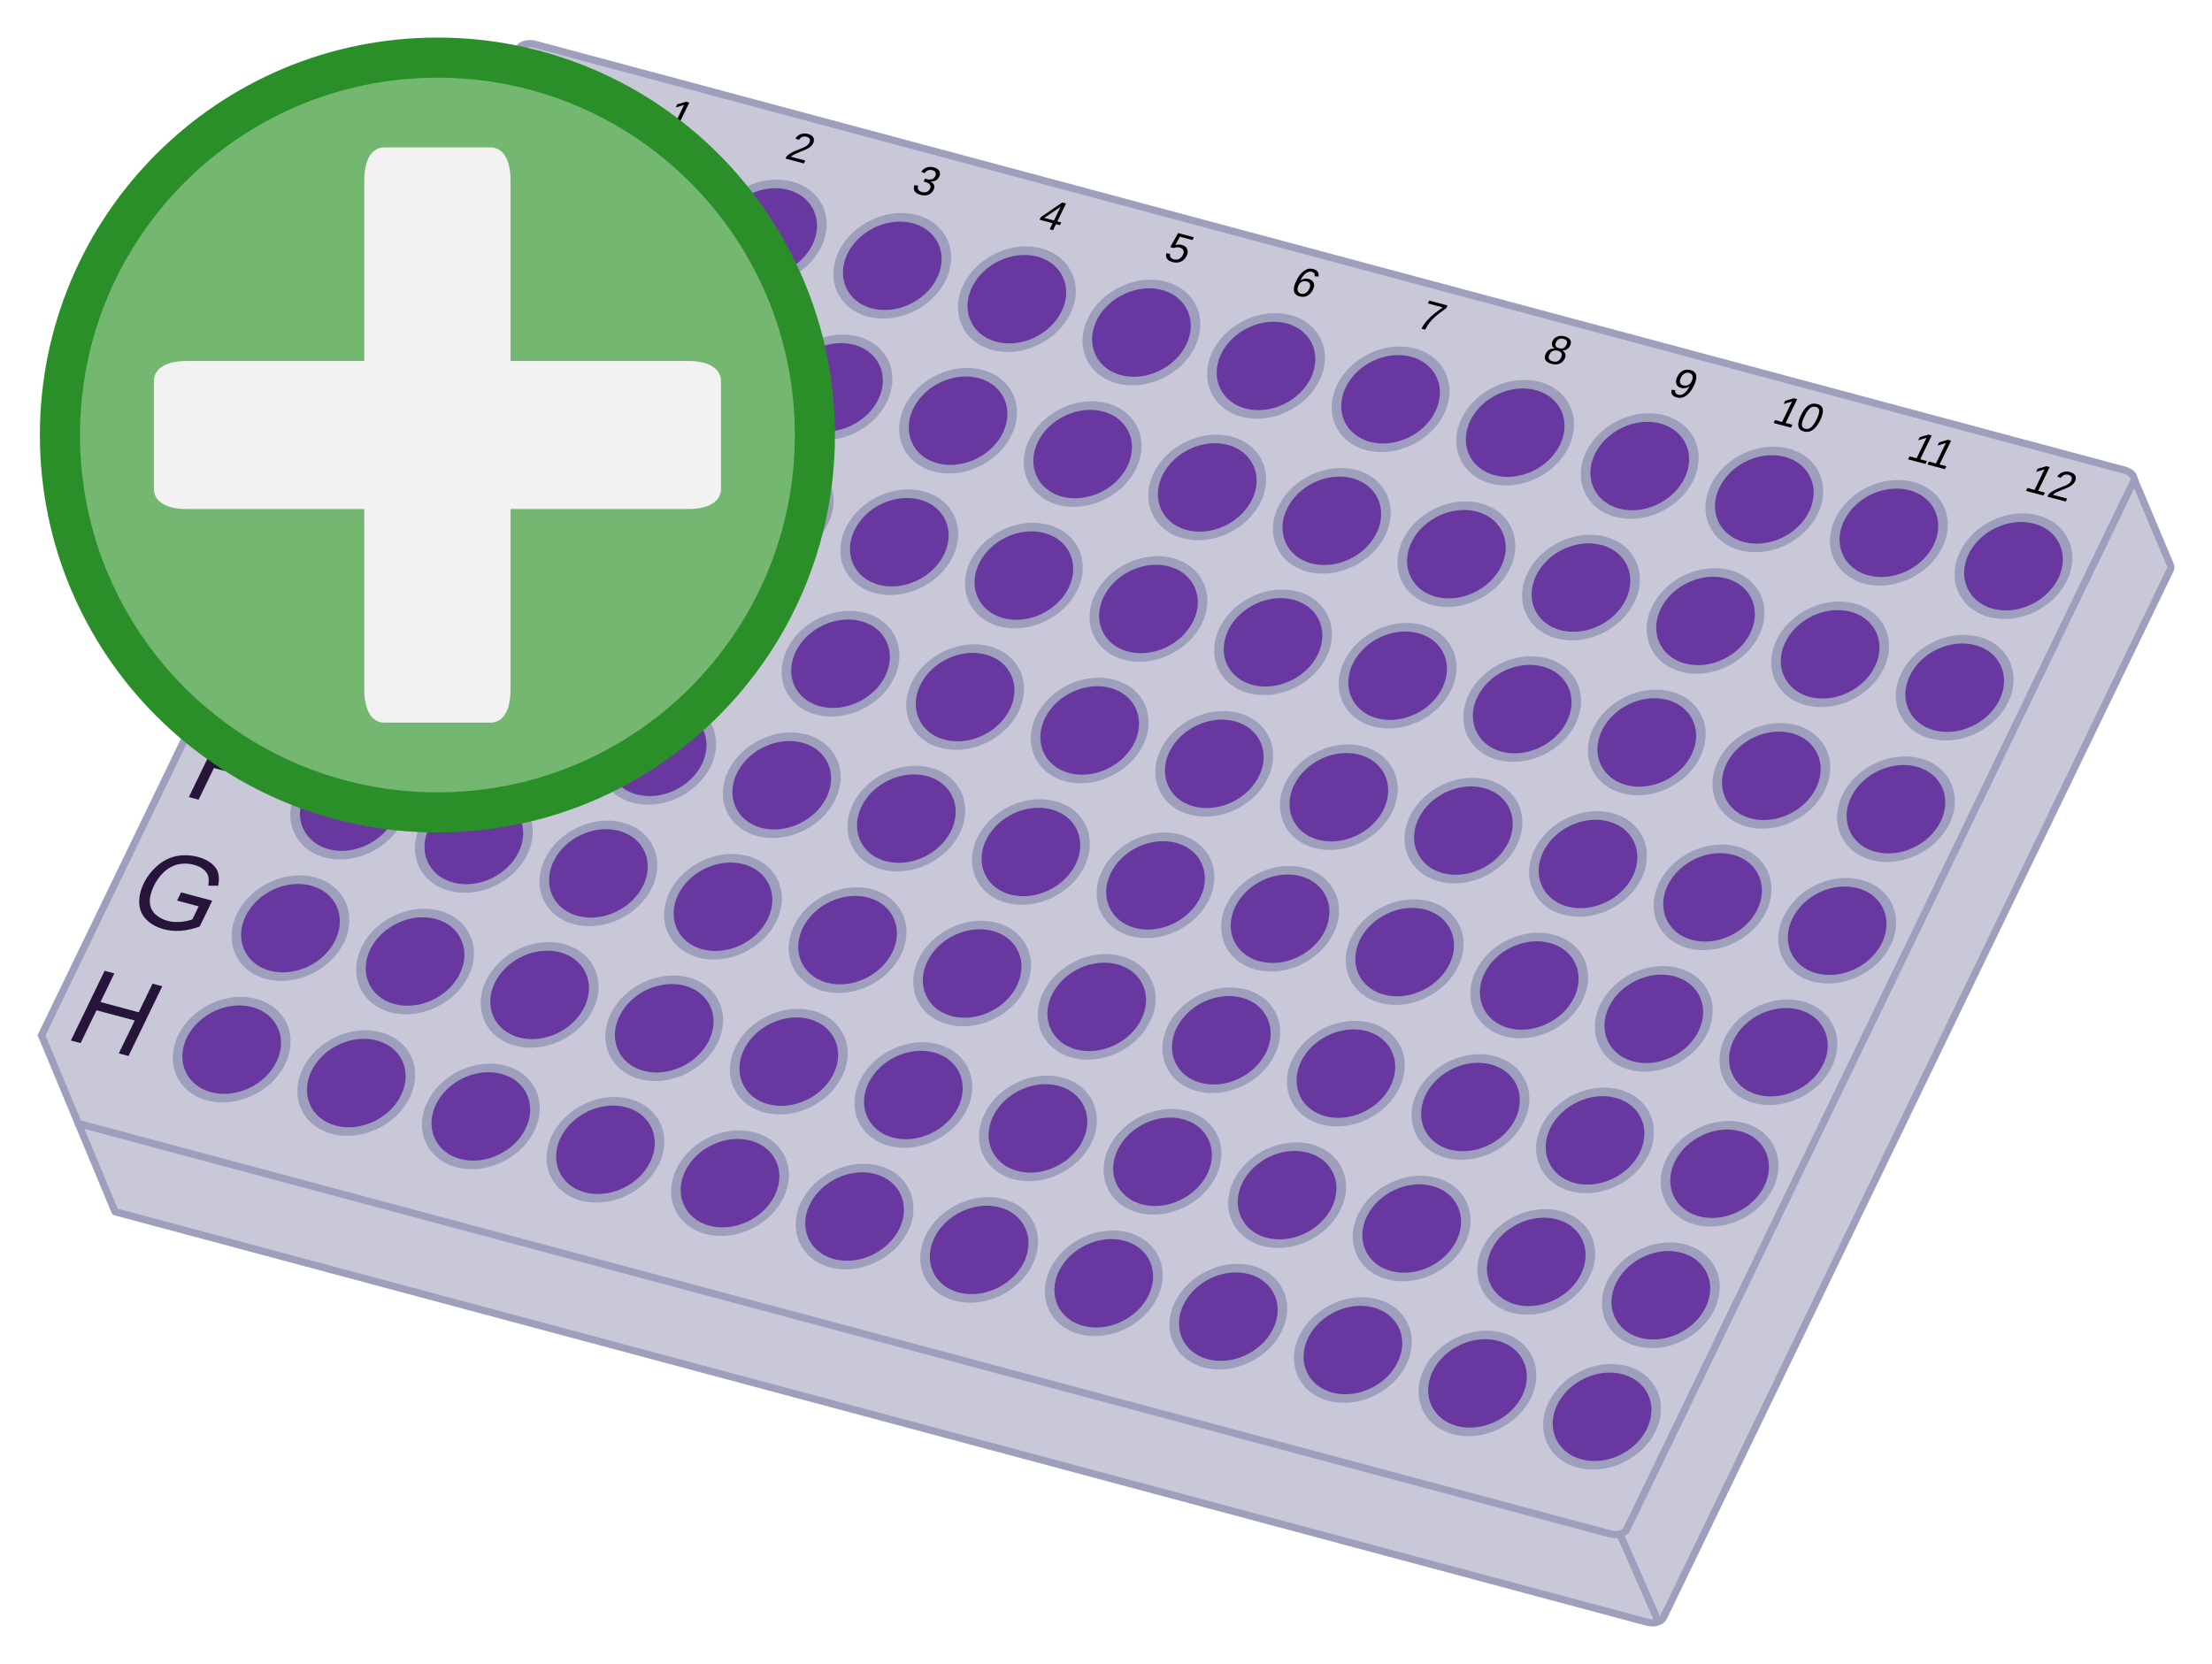
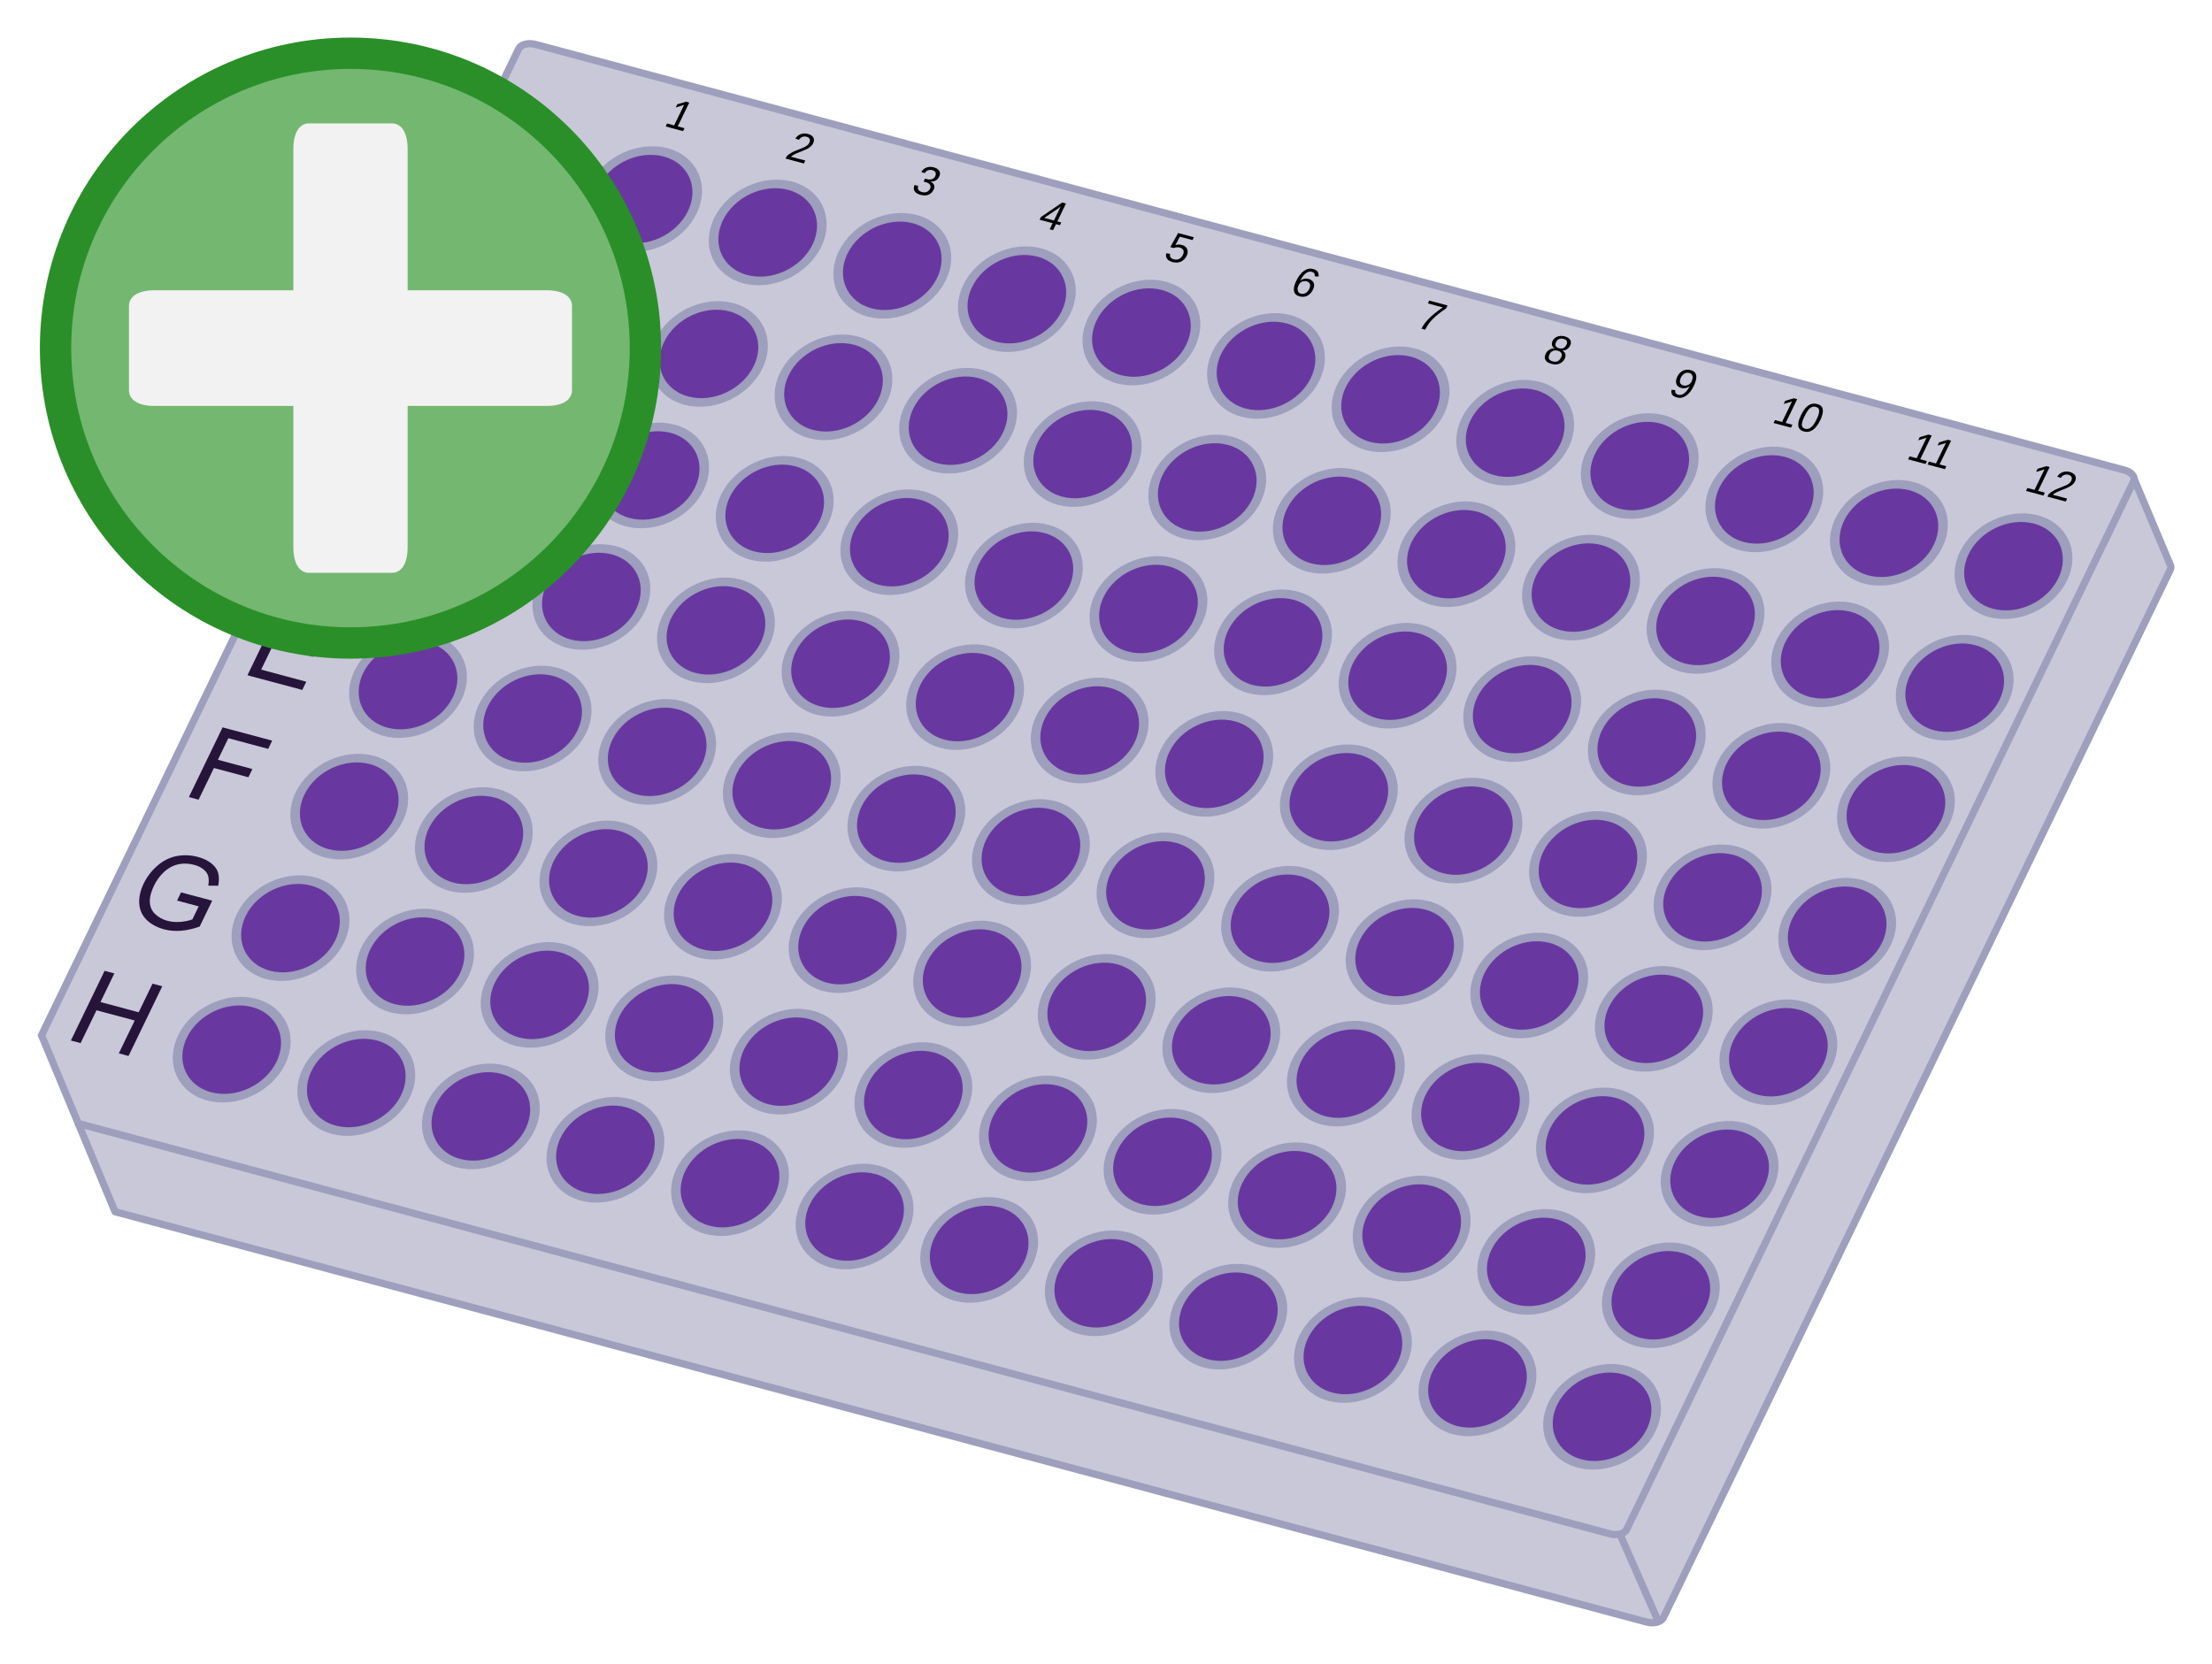
<svg xmlns="http://www.w3.org/2000/svg" width="294.42mm" height="221.519mm" viewBox="0 0 294.42 221.519" version="1.1" id="svg5">
  <defs id="defs2" />
  <g id="layer1" transform="translate(4.227484,3.918889)">
    <path id="path46394" style="fill:#c8c8d9;fill-opacity:1;stroke:#9e9ebd;stroke-width:0.964;stroke-linejoin:round;stroke-miterlimit:4;stroke-dasharray:none" d="m 279.826,59.851 -4.044,8.508 -203.869,-54.627 c -0.943,-0.253 -1.93,0.013 -2.211,0.596 L 6.193,145.649 11.085,157.392 214.965,212.021 c 0.943,0.253 1.93,-0.013 2.212,-0.595 L 284.642,71.921 c 0.116,-0.239 0.088,-0.492 -0.043,-0.726 l 0.005,-0.004 z" />
    <path id="rect846" style="fill:#c8c8d9;fill-opacity:1;stroke:#9e9ebd;stroke-width:0.964" d="m 67.02,1.989 c -0.943,-0.253 -1.93,0.013 -2.212,0.595 L 1.301,133.906 6.193,145.649 210.073,200.278 c 0.943,0.253 1.93,-0.012 2.211,-0.595 l 67.466,-139.506 c 0.282,-0.582 -0.251,-1.255 -1.194,-1.508 z" />
    <g id="g6593" transform="matrix(0.9659258,0.258819,-0.443215,0.9165171,68.07954,-16.7402)">
      <path id="path1185" style="fill:#6838a0;stroke:#9e9ebd;stroke-width:1.2" d="m 36.391,158.093 a 6.78,6.78 0 0 1 -6.78,6.78 6.78,6.78 0 0 1 -6.78,-6.78 6.78,6.78 0 0 1 6.78,-6.78 6.78,6.78 0 0 1 6.78,6.78 z" />
      <path id="circle1575" style="fill:#6838a0;stroke:#9e9ebd;stroke-width:1.2" d="m 53.558,158.093 a 6.78,6.78 0 0 1 -6.78,6.78 6.78,6.78 0 0 1 -6.78,-6.78 6.78,6.78 0 0 1 6.78,-6.78 6.78,6.78 0 0 1 6.78,6.78 z" />
      <path id="circle1577" style="fill:#6838a0;stroke:#9e9ebd;stroke-width:1.2" d="m 70.724,158.093 a 6.78,6.78 0 0 1 -6.78,6.78 6.78,6.78 0 0 1 -6.78,-6.78 6.78,6.78 0 0 1 6.78,-6.78 6.78,6.78 0 0 1 6.78,6.78 z" />
      <path id="circle1579" style="fill:#6838a0;stroke:#9e9ebd;stroke-width:1.2" d="m 87.891,158.093 a 6.78,6.78 0 0 1 -6.78,6.78 6.78,6.78 0 0 1 -6.78,-6.78 6.78,6.78 0 0 1 6.78,-6.78 6.78,6.78 0 0 1 6.78,6.78 z" />
      <path id="circle1581" style="fill:#6838a0;stroke:#9e9ebd;stroke-width:1.2" d="m 105.057,158.093 a 6.78,6.78 0 0 1 -6.78,6.78 6.78,6.78 0 0 1 -6.78,-6.78 6.78,6.78 0 0 1 6.78,-6.78 6.78,6.78 0 0 1 6.78,6.78 z" />
      <path id="circle1583" style="fill:#6838a0;stroke:#9e9ebd;stroke-width:1.2" d="m 122.224,158.093 a 6.78,6.78 0 0 1 -6.78,6.78 6.78,6.78 0 0 1 -6.78,-6.78 6.78,6.78 0 0 1 6.78,-6.78 6.78,6.78 0 0 1 6.78,6.78 z" />
      <path id="circle1585" style="fill:#6838a0;stroke:#9e9ebd;stroke-width:1.2" d="m 139.39,158.093 a 6.78,6.78 0 0 1 -6.78,6.78 6.78,6.78 0 0 1 -6.78,-6.78 6.78,6.78 0 0 1 6.78,-6.78 6.78,6.78 0 0 1 6.78,6.78 z" />
      <path id="circle1587" style="fill:#6838a0;stroke:#9e9ebd;stroke-width:1.2" d="m 156.557,158.093 a 6.78,6.78 0 0 1 -6.78,6.78 6.78,6.78 0 0 1 -6.78,-6.78 6.78,6.78 0 0 1 6.78,-6.78 6.78,6.78 0 0 1 6.78,6.78 z" />
      <path id="circle1589" style="fill:#6838a0;stroke:#9e9ebd;stroke-width:1.2" d="m 173.723,158.093 a 6.78,6.78 0 0 1 -6.78,6.78 6.78,6.78 0 0 1 -6.78,-6.78 6.78,6.78 0 0 1 6.78,-6.78 6.78,6.78 0 0 1 6.78,6.78 z" />
      <path id="circle1591" style="fill:#6838a0;stroke:#9e9ebd;stroke-width:1.2" d="m 190.89,158.093 a 6.78,6.78 0 0 1 -6.78,6.78 6.78,6.78 0 0 1 -6.78,-6.78 6.78,6.78 0 0 1 6.78,-6.78 6.78,6.78 0 0 1 6.78,6.78 z" />
      <path id="circle1593" style="fill:#6838a0;stroke:#9e9ebd;stroke-width:1.2" d="m 208.056,158.093 a 6.78,6.78 0 0 1 -6.78,6.78 6.78,6.78 0 0 1 -6.78,-6.78 6.78,6.78 0 0 1 6.78,-6.78 6.78,6.78 0 0 1 6.78,6.78 z" />
      <path id="circle1677" style="fill:#6838a0;stroke:#9e9ebd;stroke-width:1.2" d="m 225.223,158.093 a 6.78,6.78 0 0 1 -6.78,6.78 6.78,6.78 0 0 1 -6.78,-6.78 6.78,6.78 0 0 1 6.78,-6.78 6.78,6.78 0 0 1 6.78,6.78 z" />
    </g>
    <g aria-label="A B C D E F G H" id="text2859" style="font-size:14.148px;line-height:1.25;font-family:Arial;-inkscape-font-specification:Arial;letter-spacing:0px;fill:#26143a;stroke-width:0.354" transform="matrix(0.9659258,0.258819,-0.443215,0.9165171,67.39103,-16.92468)">
      <path d="m 9.013,38.667 3.889,-10.127 h 1.444 l 4.145,10.127 h -1.527 l -1.181,-3.067 h -4.235 l -1.112,3.067 z m 2.922,-4.159 h 3.433 l -1.057,-2.805 q -0.484,-1.278 -0.718,-2.1 -0.193,0.974 -0.546,1.934 z" id="path6907" />
      <path d="m 10.07,56.351 v -10.127 h 3.799 q 1.161,0 1.858,0.311 0.705,0.304 1.098,0.946 0.401,0.636 0.401,1.333 0,0.649 -0.352,1.223 -0.352,0.573 -1.064,0.926 0.919,0.269 1.409,0.919 0.497,0.649 0.497,1.534 0,0.712 -0.304,1.326 -0.297,0.608 -0.739,0.939 -0.442,0.332 -1.112,0.504 -0.663,0.166 -1.63,0.166 z m 1.34,-5.872 h 2.19 q 0.891,0 1.278,-0.117 0.511,-0.152 0.767,-0.504 0.263,-0.352 0.263,-0.884 0,-0.504 -0.242,-0.884 -0.242,-0.387 -0.691,-0.525 -0.449,-0.145 -1.54,-0.145 h -2.024 z m 0,4.677 h 2.521 q 0.649,0 0.912,-0.048 0.463,-0.083 0.774,-0.276 0.311,-0.193 0.511,-0.56 0.2,-0.373 0.2,-0.857 0,-0.566 -0.29,-0.981 -0.29,-0.421 -0.808,-0.587 -0.511,-0.173 -1.478,-0.173 h -2.342 z" id="path6909" />
      <path d="m 17.351,70.485 1.34,0.338 q -0.421,1.651 -1.52,2.521 -1.091,0.864 -2.673,0.864 -1.637,0 -2.666,-0.663 -1.022,-0.67 -1.561,-1.934 -0.532,-1.264 -0.532,-2.715 0,-1.582 0.601,-2.756 0.608,-1.181 1.72,-1.789 1.119,-0.615 2.459,-0.615 1.52,0 2.556,0.774 1.036,0.774 1.444,2.176 l -1.319,0.311 q -0.352,-1.105 -1.022,-1.61 -0.67,-0.504 -1.686,-0.504 -1.167,0 -1.955,0.56 -0.781,0.56 -1.098,1.506 -0.318,0.939 -0.318,1.941 0,1.292 0.373,2.259 0.38,0.96 1.174,1.437 0.794,0.477 1.72,0.477 1.126,0 1.907,-0.649 0.781,-0.649 1.057,-1.927 z" id="path6911" />
      <path d="M 10.125,91.72 V 81.593 h 3.489 q 1.181,0 1.803,0.145 0.87,0.2 1.485,0.725 0.801,0.677 1.195,1.734 0.401,1.05 0.401,2.404 0,1.154 -0.269,2.045 -0.269,0.891 -0.691,1.478 -0.421,0.58 -0.926,0.919 -0.497,0.332 -1.209,0.504 -0.705,0.173 -1.623,0.173 z M 11.466,90.525 h 2.162 q 1.002,0 1.568,-0.187 0.573,-0.187 0.912,-0.525 0.477,-0.477 0.739,-1.278 0.269,-0.808 0.269,-1.955 0,-1.589 -0.525,-2.439 -0.518,-0.857 -1.264,-1.147 -0.539,-0.207 -1.734,-0.207 H 11.466 Z" id="path6913" />
      <path d="M 10.153,109.405 V 99.277 h 7.322 v 1.195 h -5.982 v 3.102 h 5.602 v 1.188 h -5.602 v 3.447 h 6.217 v 1.195 z" id="path6915" />
      <path d="m 10.195,127.089 v -10.127 h 6.832 v 1.195 H 11.535 v 3.136 h 4.753 v 1.195 h -4.753 v 4.601 z" id="path6917" />
      <path d="m 14.864,140.802 v -1.188 l 4.29,-0.007 v 3.758 q -0.988,0.788 -2.038,1.188 -1.05,0.394 -2.155,0.394 -1.492,0 -2.715,-0.636 -1.216,-0.642 -1.838,-1.851 -0.622,-1.209 -0.622,-2.701 0,-1.478 0.615,-2.756 0.622,-1.285 1.782,-1.907 1.161,-0.622 2.673,-0.622 1.098,0 1.983,0.359 0.891,0.352 1.395,0.988 0.504,0.636 0.767,1.658 l -1.209,0.332 q -0.228,-0.774 -0.566,-1.216 -0.338,-0.442 -0.967,-0.705 -0.629,-0.269 -1.395,-0.269 -0.919,0 -1.589,0.283 -0.67,0.276 -1.085,0.732 -0.408,0.456 -0.636,1.002 -0.387,0.939 -0.387,2.038 0,1.354 0.463,2.266 0.47,0.912 1.361,1.354 0.891,0.442 1.893,0.442 0.87,0 1.699,-0.332 0.829,-0.338 1.257,-0.718 v -1.886 z" id="path6919" />
      <path d="m 10.167,162.458 v -10.127 h 1.34 v 4.159 h 5.264 v -4.159 h 1.34 v 10.127 H 16.771 v -4.773 h -5.264 v 4.773 z" id="path6921" />
    </g>
    <g id="g6619" transform="matrix(0.9659258,0.258819,-0.443215,0.9165171,75.90242,-32.917)">
      <path id="circle6595" style="fill:#6838a0;stroke:#9e9ebd;stroke-width:1.2" d="m 36.391,158.093 a 6.78,6.78 0 0 1 -6.78,6.78 6.78,6.78 0 0 1 -6.78,-6.78 6.78,6.78 0 0 1 6.78,-6.78 6.78,6.78 0 0 1 6.78,6.78 z" />
      <path id="circle6597" style="fill:#6838a0;stroke:#9e9ebd;stroke-width:1.2" d="m 53.558,158.093 a 6.78,6.78 0 0 1 -6.78,6.78 6.78,6.78 0 0 1 -6.78,-6.78 6.78,6.78 0 0 1 6.78,-6.78 6.78,6.78 0 0 1 6.78,6.78 z" />
      <path id="circle6599" style="fill:#6838a0;stroke:#9e9ebd;stroke-width:1.2" d="m 70.724,158.093 a 6.78,6.78 0 0 1 -6.78,6.78 6.78,6.78 0 0 1 -6.78,-6.78 6.78,6.78 0 0 1 6.78,-6.78 6.78,6.78 0 0 1 6.78,6.78 z" />
      <path id="circle6601" style="fill:#6838a0;stroke:#9e9ebd;stroke-width:1.2" d="m 87.891,158.093 a 6.78,6.78 0 0 1 -6.78,6.78 6.78,6.78 0 0 1 -6.78,-6.78 6.78,6.78 0 0 1 6.78,-6.78 6.78,6.78 0 0 1 6.78,6.78 z" />
      <path id="circle6603" style="fill:#6838a0;stroke:#9e9ebd;stroke-width:1.2" d="m 105.057,158.093 a 6.78,6.78 0 0 1 -6.78,6.78 6.78,6.78 0 0 1 -6.78,-6.78 6.78,6.78 0 0 1 6.78,-6.78 6.78,6.78 0 0 1 6.78,6.78 z" />
      <path id="circle6605" style="fill:#6838a0;stroke:#9e9ebd;stroke-width:1.2" d="m 122.224,158.093 a 6.78,6.78 0 0 1 -6.78,6.78 6.78,6.78 0 0 1 -6.78,-6.78 6.78,6.78 0 0 1 6.78,-6.78 6.78,6.78 0 0 1 6.78,6.78 z" />
      <path id="circle6607" style="fill:#6838a0;stroke:#9e9ebd;stroke-width:1.2" d="m 139.39,158.093 a 6.78,6.78 0 0 1 -6.78,6.78 6.78,6.78 0 0 1 -6.78,-6.78 6.78,6.78 0 0 1 6.78,-6.78 6.78,6.78 0 0 1 6.78,6.78 z" />
      <path id="circle6609" style="fill:#6838a0;stroke:#9e9ebd;stroke-width:1.2" d="m 156.557,158.093 a 6.78,6.78 0 0 1 -6.78,6.78 6.78,6.78 0 0 1 -6.78,-6.78 6.78,6.78 0 0 1 6.78,-6.78 6.78,6.78 0 0 1 6.78,6.78 z" />
      <path id="circle6611" style="fill:#6838a0;stroke:#9e9ebd;stroke-width:1.2" d="m 173.723,158.093 a 6.78,6.78 0 0 1 -6.78,6.78 6.78,6.78 0 0 1 -6.78,-6.78 6.78,6.78 0 0 1 6.78,-6.78 6.78,6.78 0 0 1 6.78,6.78 z" />
      <path id="circle6613" style="fill:#6838a0;stroke:#9e9ebd;stroke-width:1.2" d="m 190.89,158.093 a 6.78,6.78 0 0 1 -6.78,6.78 6.78,6.78 0 0 1 -6.78,-6.78 6.78,6.78 0 0 1 6.78,-6.78 6.78,6.78 0 0 1 6.78,6.78 z" />
      <path id="circle6615" style="fill:#6838a0;stroke:#9e9ebd;stroke-width:1.2" d="m 208.056,158.093 a 6.78,6.78 0 0 1 -6.78,6.78 6.78,6.78 0 0 1 -6.78,-6.78 6.78,6.78 0 0 1 6.78,-6.78 6.78,6.78 0 0 1 6.78,6.78 z" />
      <path id="circle6617" style="fill:#6838a0;stroke:#9e9ebd;stroke-width:1.2" d="m 225.223,158.093 a 6.78,6.78 0 0 1 -6.78,6.78 6.78,6.78 0 0 1 -6.78,-6.78 6.78,6.78 0 0 1 6.78,-6.78 6.78,6.78 0 0 1 6.78,6.78 z" />
    </g>
    <g id="g6645" transform="matrix(0.9659258,0.258819,-0.443215,0.9165171,83.72529,-49.09378)">
      <path id="circle6621" style="fill:#6838a0;stroke:#9e9ebd;stroke-width:1.2" d="m 36.391,158.093 a 6.78,6.78 0 0 1 -6.78,6.78 6.78,6.78 0 0 1 -6.78,-6.78 6.78,6.78 0 0 1 6.78,-6.78 6.78,6.78 0 0 1 6.78,6.78 z" />
      <path id="circle6623" style="fill:#6838a0;stroke:#9e9ebd;stroke-width:1.2" d="m 53.558,158.093 a 6.78,6.78 0 0 1 -6.78,6.78 6.78,6.78 0 0 1 -6.78,-6.78 6.78,6.78 0 0 1 6.78,-6.78 6.78,6.78 0 0 1 6.78,6.78 z" />
      <path id="circle6625" style="fill:#6838a0;stroke:#9e9ebd;stroke-width:1.2" d="m 70.724,158.093 a 6.78,6.78 0 0 1 -6.78,6.78 6.78,6.78 0 0 1 -6.78,-6.78 6.78,6.78 0 0 1 6.78,-6.78 6.78,6.78 0 0 1 6.78,6.78 z" />
      <path id="circle6627" style="fill:#6838a0;stroke:#9e9ebd;stroke-width:1.2" d="m 87.891,158.093 a 6.78,6.78 0 0 1 -6.78,6.78 6.78,6.78 0 0 1 -6.78,-6.78 6.78,6.78 0 0 1 6.78,-6.78 6.78,6.78 0 0 1 6.78,6.78 z" />
      <path id="circle6629" style="fill:#6838a0;stroke:#9e9ebd;stroke-width:1.2" d="m 105.057,158.093 a 6.78,6.78 0 0 1 -6.78,6.78 6.78,6.78 0 0 1 -6.78,-6.78 6.78,6.78 0 0 1 6.78,-6.78 6.78,6.78 0 0 1 6.78,6.78 z" />
      <path id="circle6631" style="fill:#6838a0;stroke:#9e9ebd;stroke-width:1.2" d="m 122.224,158.093 a 6.78,6.78 0 0 1 -6.78,6.78 6.78,6.78 0 0 1 -6.78,-6.78 6.78,6.78 0 0 1 6.78,-6.78 6.78,6.78 0 0 1 6.78,6.78 z" />
      <path id="circle6633" style="fill:#6838a0;stroke:#9e9ebd;stroke-width:1.2" d="m 139.39,158.093 a 6.78,6.78 0 0 1 -6.78,6.78 6.78,6.78 0 0 1 -6.78,-6.78 6.78,6.78 0 0 1 6.78,-6.78 6.78,6.78 0 0 1 6.78,6.78 z" />
      <path id="circle6635" style="fill:#6838a0;stroke:#9e9ebd;stroke-width:1.2" d="m 156.557,158.093 a 6.78,6.78 0 0 1 -6.78,6.78 6.78,6.78 0 0 1 -6.78,-6.78 6.78,6.78 0 0 1 6.78,-6.78 6.78,6.78 0 0 1 6.78,6.78 z" />
      <path id="circle6637" style="fill:#6838a0;stroke:#9e9ebd;stroke-width:1.2" d="m 173.723,158.093 a 6.78,6.78 0 0 1 -6.78,6.78 6.78,6.78 0 0 1 -6.78,-6.78 6.78,6.78 0 0 1 6.78,-6.78 6.78,6.78 0 0 1 6.78,6.78 z" />
      <path id="circle6639" style="fill:#6838a0;stroke:#9e9ebd;stroke-width:1.2" d="m 190.89,158.093 a 6.78,6.78 0 0 1 -6.78,6.78 6.78,6.78 0 0 1 -6.78,-6.78 6.78,6.78 0 0 1 6.78,-6.78 6.78,6.78 0 0 1 6.78,6.78 z" />
      <path id="circle6641" style="fill:#6838a0;stroke:#9e9ebd;stroke-width:1.2" d="m 208.056,158.093 a 6.78,6.78 0 0 1 -6.78,6.78 6.78,6.78 0 0 1 -6.78,-6.78 6.78,6.78 0 0 1 6.78,-6.78 6.78,6.78 0 0 1 6.78,6.78 z" />
      <path id="circle6643" style="fill:#6838a0;stroke:#9e9ebd;stroke-width:1.2" d="m 225.223,158.093 a 6.78,6.78 0 0 1 -6.78,6.78 6.78,6.78 0 0 1 -6.78,-6.78 6.78,6.78 0 0 1 6.78,-6.78 6.78,6.78 0 0 1 6.78,6.78 z" />
    </g>
    <g id="g6671" transform="matrix(0.9659258,0.258819,-0.443215,0.9165171,91.54815,-65.27056)">
      <path id="circle6647" style="fill:#6838a0;stroke:#9e9ebd;stroke-width:1.2" d="m 36.391,158.093 a 6.78,6.78 0 0 1 -6.78,6.78 6.78,6.78 0 0 1 -6.78,-6.78 6.78,6.78 0 0 1 6.78,-6.78 6.78,6.78 0 0 1 6.78,6.78 z" />
      <path id="circle6649" style="fill:#6838a0;stroke:#9e9ebd;stroke-width:1.2" d="m 53.558,158.093 a 6.78,6.78 0 0 1 -6.78,6.78 6.78,6.78 0 0 1 -6.78,-6.78 6.78,6.78 0 0 1 6.78,-6.78 6.78,6.78 0 0 1 6.78,6.78 z" />
      <path id="circle6651" style="fill:#6838a0;stroke:#9e9ebd;stroke-width:1.2" d="m 70.724,158.093 a 6.78,6.78 0 0 1 -6.78,6.78 6.78,6.78 0 0 1 -6.78,-6.78 6.78,6.78 0 0 1 6.78,-6.78 6.78,6.78 0 0 1 6.78,6.78 z" />
      <path id="circle6653" style="fill:#6838a0;stroke:#9e9ebd;stroke-width:1.2" d="m 87.891,158.093 a 6.78,6.78 0 0 1 -6.78,6.78 6.78,6.78 0 0 1 -6.78,-6.78 6.78,6.78 0 0 1 6.78,-6.78 6.78,6.78 0 0 1 6.78,6.78 z" />
      <path id="circle6655" style="fill:#6838a0;stroke:#9e9ebd;stroke-width:1.2" d="m 105.057,158.093 a 6.78,6.78 0 0 1 -6.78,6.78 6.78,6.78 0 0 1 -6.78,-6.78 6.78,6.78 0 0 1 6.78,-6.78 6.78,6.78 0 0 1 6.78,6.78 z" />
      <path id="circle6657" style="fill:#6838a0;stroke:#9e9ebd;stroke-width:1.2" d="m 122.224,158.093 a 6.78,6.78 0 0 1 -6.78,6.78 6.78,6.78 0 0 1 -6.78,-6.78 6.78,6.78 0 0 1 6.78,-6.78 6.78,6.78 0 0 1 6.78,6.78 z" />
      <path id="circle6659" style="fill:#6838a0;stroke:#9e9ebd;stroke-width:1.2" d="m 139.39,158.093 a 6.78,6.78 0 0 1 -6.78,6.78 6.78,6.78 0 0 1 -6.78,-6.78 6.78,6.78 0 0 1 6.78,-6.78 6.78,6.78 0 0 1 6.78,6.78 z" />
      <path id="circle6661" style="fill:#6838a0;stroke:#9e9ebd;stroke-width:1.2" d="m 156.557,158.093 a 6.78,6.78 0 0 1 -6.78,6.78 6.78,6.78 0 0 1 -6.78,-6.78 6.78,6.78 0 0 1 6.78,-6.78 6.78,6.78 0 0 1 6.78,6.78 z" />
      <path id="circle6663" style="fill:#6838a0;stroke:#9e9ebd;stroke-width:1.2" d="m 173.723,158.093 a 6.78,6.78 0 0 1 -6.78,6.78 6.78,6.78 0 0 1 -6.78,-6.78 6.78,6.78 0 0 1 6.78,-6.78 6.78,6.78 0 0 1 6.78,6.78 z" />
      <path id="circle6665" style="fill:#6838a0;stroke:#9e9ebd;stroke-width:1.2" d="m 190.89,158.093 a 6.78,6.78 0 0 1 -6.78,6.78 6.78,6.78 0 0 1 -6.78,-6.78 6.78,6.78 0 0 1 6.78,-6.78 6.78,6.78 0 0 1 6.78,6.78 z" />
      <path id="circle6667" style="fill:#6838a0;stroke:#9e9ebd;stroke-width:1.2" d="m 208.056,158.093 a 6.78,6.78 0 0 1 -6.78,6.78 6.78,6.78 0 0 1 -6.78,-6.78 6.78,6.78 0 0 1 6.78,-6.78 6.78,6.78 0 0 1 6.78,6.78 z" />
      <path id="circle6669" style="fill:#6838a0;stroke:#9e9ebd;stroke-width:1.2" d="m 225.223,158.093 a 6.78,6.78 0 0 1 -6.78,6.78 6.78,6.78 0 0 1 -6.78,-6.78 6.78,6.78 0 0 1 6.78,-6.78 6.78,6.78 0 0 1 6.78,6.78 z" />
    </g>
    <g id="g6697" transform="matrix(0.9659258,0.258819,-0.443215,0.9165171,99.37102,-81.44735)">
      <path id="circle6673" style="fill:#6838a0;stroke:#9e9ebd;stroke-width:1.2" d="m 36.391,158.093 a 6.78,6.78 0 0 1 -6.78,6.78 6.78,6.78 0 0 1 -6.78,-6.78 6.78,6.78 0 0 1 6.78,-6.78 6.78,6.78 0 0 1 6.78,6.78 z" />
      <path id="circle6675" style="fill:#6838a0;stroke:#9e9ebd;stroke-width:1.2" d="m 53.558,158.093 a 6.78,6.78 0 0 1 -6.78,6.78 6.78,6.78 0 0 1 -6.78,-6.78 6.78,6.78 0 0 1 6.78,-6.78 6.78,6.78 0 0 1 6.78,6.78 z" />
      <path id="circle6677" style="fill:#6838a0;stroke:#9e9ebd;stroke-width:1.2" d="m 70.724,158.093 a 6.78,6.78 0 0 1 -6.78,6.78 6.78,6.78 0 0 1 -6.78,-6.78 6.78,6.78 0 0 1 6.78,-6.78 6.78,6.78 0 0 1 6.78,6.78 z" />
      <path id="circle6679" style="fill:#6838a0;stroke:#9e9ebd;stroke-width:1.2" d="m 87.891,158.093 a 6.78,6.78 0 0 1 -6.78,6.78 6.78,6.78 0 0 1 -6.78,-6.78 6.78,6.78 0 0 1 6.78,-6.78 6.78,6.78 0 0 1 6.78,6.78 z" />
      <path id="circle6681" style="fill:#6838a0;stroke:#9e9ebd;stroke-width:1.2" d="m 105.057,158.093 a 6.78,6.78 0 0 1 -6.78,6.78 6.78,6.78 0 0 1 -6.78,-6.78 6.78,6.78 0 0 1 6.78,-6.78 6.78,6.78 0 0 1 6.78,6.78 z" />
      <path id="circle6683" style="fill:#6838a0;stroke:#9e9ebd;stroke-width:1.2" d="m 122.224,158.093 a 6.78,6.78 0 0 1 -6.78,6.78 6.78,6.78 0 0 1 -6.78,-6.78 6.78,6.78 0 0 1 6.78,-6.78 6.78,6.78 0 0 1 6.78,6.78 z" />
      <path id="circle6685" style="fill:#6838a0;stroke:#9e9ebd;stroke-width:1.2" d="m 139.39,158.093 a 6.78,6.78 0 0 1 -6.78,6.78 6.78,6.78 0 0 1 -6.78,-6.78 6.78,6.78 0 0 1 6.78,-6.78 6.78,6.78 0 0 1 6.78,6.78 z" />
      <path id="circle6687" style="fill:#6838a0;stroke:#9e9ebd;stroke-width:1.2" d="m 156.557,158.093 a 6.78,6.78 0 0 1 -6.78,6.78 6.78,6.78 0 0 1 -6.78,-6.78 6.78,6.78 0 0 1 6.78,-6.78 6.78,6.78 0 0 1 6.78,6.78 z" />
      <path id="circle6689" style="fill:#6838a0;stroke:#9e9ebd;stroke-width:1.2" d="m 173.723,158.093 a 6.78,6.78 0 0 1 -6.78,6.78 6.78,6.78 0 0 1 -6.78,-6.78 6.78,6.78 0 0 1 6.78,-6.78 6.78,6.78 0 0 1 6.78,6.78 z" />
      <path id="circle6691" style="fill:#6838a0;stroke:#9e9ebd;stroke-width:1.2" d="m 190.89,158.093 a 6.78,6.78 0 0 1 -6.78,6.78 6.78,6.78 0 0 1 -6.78,-6.78 6.78,6.78 0 0 1 6.78,-6.78 6.78,6.78 0 0 1 6.78,6.78 z" />
      <path id="circle6693" style="fill:#6838a0;stroke:#9e9ebd;stroke-width:1.2" d="m 208.056,158.093 a 6.78,6.78 0 0 1 -6.78,6.78 6.78,6.78 0 0 1 -6.78,-6.78 6.78,6.78 0 0 1 6.78,-6.78 6.78,6.78 0 0 1 6.78,6.78 z" />
      <path id="circle6695" style="fill:#6838a0;stroke:#9e9ebd;stroke-width:1.2" d="m 225.223,158.093 a 6.78,6.78 0 0 1 -6.78,6.78 6.78,6.78 0 0 1 -6.78,-6.78 6.78,6.78 0 0 1 6.78,-6.78 6.78,6.78 0 0 1 6.78,6.78 z" />
    </g>
    <g id="g6723" transform="matrix(0.9659258,0.258819,-0.443215,0.9165171,107.1939,-97.62414)">
      <path id="circle6699" style="fill:#6838a0;stroke:#9e9ebd;stroke-width:1.2" d="m 36.391,158.093 a 6.78,6.78 0 0 1 -6.78,6.78 6.78,6.78 0 0 1 -6.78,-6.78 6.78,6.78 0 0 1 6.78,-6.78 6.78,6.78 0 0 1 6.78,6.78 z" />
      <path id="circle6701" style="fill:#6838a0;stroke:#9e9ebd;stroke-width:1.2" d="m 53.558,158.093 a 6.78,6.78 0 0 1 -6.78,6.78 6.78,6.78 0 0 1 -6.78,-6.78 6.78,6.78 0 0 1 6.78,-6.78 6.78,6.78 0 0 1 6.78,6.78 z" />
      <path id="circle6703" style="fill:#6838a0;stroke:#9e9ebd;stroke-width:1.2" d="m 70.724,158.093 a 6.78,6.78 0 0 1 -6.78,6.78 6.78,6.78 0 0 1 -6.78,-6.78 6.78,6.78 0 0 1 6.78,-6.78 6.78,6.78 0 0 1 6.78,6.78 z" />
      <path id="circle6705" style="fill:#6838a0;stroke:#9e9ebd;stroke-width:1.2" d="m 87.891,158.093 a 6.78,6.78 0 0 1 -6.78,6.78 6.78,6.78 0 0 1 -6.78,-6.78 6.78,6.78 0 0 1 6.78,-6.78 6.78,6.78 0 0 1 6.78,6.78 z" />
      <path id="circle6707" style="fill:#6838a0;stroke:#9e9ebd;stroke-width:1.2" d="m 105.057,158.093 a 6.78,6.78 0 0 1 -6.78,6.78 6.78,6.78 0 0 1 -6.78,-6.78 6.78,6.78 0 0 1 6.78,-6.78 6.78,6.78 0 0 1 6.78,6.78 z" />
      <path id="circle6709" style="fill:#6838a0;stroke:#9e9ebd;stroke-width:1.2" d="m 122.224,158.093 a 6.78,6.78 0 0 1 -6.78,6.78 6.78,6.78 0 0 1 -6.78,-6.78 6.78,6.78 0 0 1 6.78,-6.78 6.78,6.78 0 0 1 6.78,6.78 z" />
      <path id="circle6711" style="fill:#6838a0;stroke:#9e9ebd;stroke-width:1.2" d="m 139.39,158.093 a 6.78,6.78 0 0 1 -6.78,6.78 6.78,6.78 0 0 1 -6.78,-6.78 6.78,6.78 0 0 1 6.78,-6.78 6.78,6.78 0 0 1 6.78,6.78 z" />
      <path id="circle6713" style="fill:#6838a0;stroke:#9e9ebd;stroke-width:1.2" d="m 156.557,158.093 a 6.78,6.78 0 0 1 -6.78,6.78 6.78,6.78 0 0 1 -6.78,-6.78 6.78,6.78 0 0 1 6.78,-6.78 6.78,6.78 0 0 1 6.78,6.78 z" />
      <path id="circle6715" style="fill:#6838a0;stroke:#9e9ebd;stroke-width:1.2" d="m 173.723,158.093 a 6.78,6.78 0 0 1 -6.78,6.78 6.78,6.78 0 0 1 -6.78,-6.78 6.78,6.78 0 0 1 6.78,-6.78 6.78,6.78 0 0 1 6.78,6.78 z" />
      <path id="circle6717" style="fill:#6838a0;stroke:#9e9ebd;stroke-width:1.2" d="m 190.89,158.093 a 6.78,6.78 0 0 1 -6.78,6.78 6.78,6.78 0 0 1 -6.78,-6.78 6.78,6.78 0 0 1 6.78,-6.78 6.78,6.78 0 0 1 6.78,6.78 z" />
      <path id="circle6719" style="fill:#6838a0;stroke:#9e9ebd;stroke-width:1.2" d="m 208.056,158.093 a 6.78,6.78 0 0 1 -6.78,6.78 6.78,6.78 0 0 1 -6.78,-6.78 6.78,6.78 0 0 1 6.78,-6.78 6.78,6.78 0 0 1 6.78,6.78 z" />
      <path id="circle6721" style="fill:#6838a0;stroke:#9e9ebd;stroke-width:1.2" d="m 225.223,158.093 a 6.78,6.78 0 0 1 -6.78,6.78 6.78,6.78 0 0 1 -6.78,-6.78 6.78,6.78 0 0 1 6.78,-6.78 6.78,6.78 0 0 1 6.78,6.78 z" />
    </g>
    <g id="g6749" transform="matrix(0.9659258,0.258819,-0.443215,0.9165171,115.0168,-113.8009)">
      <path id="circle6725" style="fill:#6838a0;stroke:#9e9ebd;stroke-width:1.2" d="m 36.391,158.093 a 6.78,6.78 0 0 1 -6.78,6.78 6.78,6.78 0 0 1 -6.78,-6.78 6.78,6.78 0 0 1 6.78,-6.78 6.78,6.78 0 0 1 6.78,6.78 z" />
      <path id="circle6727" style="fill:#6838a0;stroke:#9e9ebd;stroke-width:1.2" d="m 53.558,158.093 a 6.78,6.78 0 0 1 -6.78,6.78 6.78,6.78 0 0 1 -6.78,-6.78 6.78,6.78 0 0 1 6.78,-6.78 6.78,6.78 0 0 1 6.78,6.78 z" />
      <path id="circle6729" style="fill:#6838a0;stroke:#9e9ebd;stroke-width:1.2" d="m 70.724,158.093 a 6.78,6.78 0 0 1 -6.78,6.78 6.78,6.78 0 0 1 -6.78,-6.78 6.78,6.78 0 0 1 6.78,-6.78 6.78,6.78 0 0 1 6.78,6.78 z" />
      <path id="circle6731" style="fill:#6838a0;stroke:#9e9ebd;stroke-width:1.2" d="m 87.891,158.093 a 6.78,6.78 0 0 1 -6.78,6.78 6.78,6.78 0 0 1 -6.78,-6.78 6.78,6.78 0 0 1 6.78,-6.78 6.78,6.78 0 0 1 6.78,6.78 z" />
      <path id="circle6733" style="fill:#6838a0;stroke:#9e9ebd;stroke-width:1.2" d="m 105.057,158.093 a 6.78,6.78 0 0 1 -6.78,6.78 6.78,6.78 0 0 1 -6.78,-6.78 6.78,6.78 0 0 1 6.78,-6.78 6.78,6.78 0 0 1 6.78,6.78 z" />
      <path id="circle6735" style="fill:#6838a0;stroke:#9e9ebd;stroke-width:1.2" d="m 122.224,158.093 a 6.78,6.78 0 0 1 -6.78,6.78 6.78,6.78 0 0 1 -6.78,-6.78 6.78,6.78 0 0 1 6.78,-6.78 6.78,6.78 0 0 1 6.78,6.78 z" />
      <path id="circle6737" style="fill:#6838a0;stroke:#9e9ebd;stroke-width:1.2" d="m 139.39,158.093 a 6.78,6.78 0 0 1 -6.78,6.78 6.78,6.78 0 0 1 -6.78,-6.78 6.78,6.78 0 0 1 6.78,-6.78 6.78,6.78 0 0 1 6.78,6.78 z" />
      <path id="circle6739" style="fill:#6838a0;stroke:#9e9ebd;stroke-width:1.2" d="m 156.557,158.093 a 6.78,6.78 0 0 1 -6.78,6.78 6.78,6.78 0 0 1 -6.78,-6.78 6.78,6.78 0 0 1 6.78,-6.78 6.78,6.78 0 0 1 6.78,6.78 z" />
      <path id="circle6741" style="fill:#6838a0;stroke:#9e9ebd;stroke-width:1.2" d="m 173.723,158.093 a 6.78,6.78 0 0 1 -6.78,6.78 6.78,6.78 0 0 1 -6.78,-6.78 6.78,6.78 0 0 1 6.78,-6.78 6.78,6.78 0 0 1 6.78,6.78 z" />
      <path id="circle6743" style="fill:#6838a0;stroke:#9e9ebd;stroke-width:1.2" d="m 190.89,158.093 a 6.78,6.78 0 0 1 -6.78,6.78 6.78,6.78 0 0 1 -6.78,-6.78 6.78,6.78 0 0 1 6.78,-6.78 6.78,6.78 0 0 1 6.78,6.78 z" />
      <path id="circle6745" style="fill:#6838a0;stroke:#9e9ebd;stroke-width:1.2" d="m 208.056,158.093 a 6.78,6.78 0 0 1 -6.78,6.78 6.78,6.78 0 0 1 -6.78,-6.78 6.78,6.78 0 0 1 6.78,-6.78 6.78,6.78 0 0 1 6.78,6.78 z" />
      <path id="circle6747" style="fill:#6838a0;stroke:#9e9ebd;stroke-width:1.2" d="m 225.223,158.093 a 6.78,6.78 0 0 1 -6.78,6.78 6.78,6.78 0 0 1 -6.78,-6.78 6.78,6.78 0 0 1 6.78,-6.78 6.78,6.78 0 0 1 6.78,6.78 z" />
    </g>
    <g id="g6775" transform="matrix(0.9659258,0.258819,-0.443215,0.9165171,122.8396,-129.9777)">
      <path id="circle6751" style="fill:#6838a0;stroke:#9e9ebd;stroke-width:1.2" d="m 36.391,158.093 a 6.78,6.78 0 0 1 -6.78,6.78 6.78,6.78 0 0 1 -6.78,-6.78 6.78,6.78 0 0 1 6.78,-6.78 6.78,6.78 0 0 1 6.78,6.78 z" />
      <path id="circle6753" style="fill:#6838a0;stroke:#9e9ebd;stroke-width:1.2" d="m 53.558,158.093 a 6.78,6.78 0 0 1 -6.78,6.78 6.78,6.78 0 0 1 -6.78,-6.78 6.78,6.78 0 0 1 6.78,-6.78 6.78,6.78 0 0 1 6.78,6.78 z" />
      <path id="circle6755" style="fill:#6838a0;stroke:#9e9ebd;stroke-width:1.2" d="m 70.724,158.093 a 6.78,6.78 0 0 1 -6.78,6.78 6.78,6.78 0 0 1 -6.78,-6.78 6.78,6.78 0 0 1 6.78,-6.78 6.78,6.78 0 0 1 6.78,6.78 z" />
      <path id="circle6757" style="fill:#6838a0;stroke:#9e9ebd;stroke-width:1.2" d="m 87.891,158.093 a 6.78,6.78 0 0 1 -6.78,6.78 6.78,6.78 0 0 1 -6.78,-6.78 6.78,6.78 0 0 1 6.78,-6.78 6.78,6.78 0 0 1 6.78,6.78 z" />
      <path id="circle6759" style="fill:#6838a0;stroke:#9e9ebd;stroke-width:1.2" d="m 105.057,158.093 a 6.78,6.78 0 0 1 -6.78,6.78 6.78,6.78 0 0 1 -6.78,-6.78 6.78,6.78 0 0 1 6.78,-6.78 6.78,6.78 0 0 1 6.78,6.78 z" />
      <path id="circle6761" style="fill:#6838a0;stroke:#9e9ebd;stroke-width:1.2" d="m 122.224,158.093 a 6.78,6.78 0 0 1 -6.78,6.78 6.78,6.78 0 0 1 -6.78,-6.78 6.78,6.78 0 0 1 6.78,-6.78 6.78,6.78 0 0 1 6.78,6.78 z" />
      <path id="circle6763" style="fill:#6838a0;stroke:#9e9ebd;stroke-width:1.2" d="m 139.39,158.093 a 6.78,6.78 0 0 1 -6.78,6.78 6.78,6.78 0 0 1 -6.78,-6.78 6.78,6.78 0 0 1 6.78,-6.78 6.78,6.78 0 0 1 6.78,6.78 z" />
      <path id="circle6765" style="fill:#6838a0;stroke:#9e9ebd;stroke-width:1.2" d="m 156.557,158.093 a 6.78,6.78 0 0 1 -6.78,6.78 6.78,6.78 0 0 1 -6.78,-6.78 6.78,6.78 0 0 1 6.78,-6.78 6.78,6.78 0 0 1 6.78,6.78 z" />
      <path id="circle6767" style="fill:#6838a0;stroke:#9e9ebd;stroke-width:1.2" d="m 173.723,158.093 a 6.78,6.78 0 0 1 -6.78,6.78 6.78,6.78 0 0 1 -6.78,-6.78 6.78,6.78 0 0 1 6.78,-6.78 6.78,6.78 0 0 1 6.78,6.78 z" />
      <path id="circle6769" style="fill:#6838a0;stroke:#9e9ebd;stroke-width:1.2" d="m 190.89,158.093 a 6.78,6.78 0 0 1 -6.78,6.78 6.78,6.78 0 0 1 -6.78,-6.78 6.78,6.78 0 0 1 6.78,-6.78 6.78,6.78 0 0 1 6.78,6.78 z" />
      <path id="circle6771" style="fill:#6838a0;stroke:#9e9ebd;stroke-width:1.2" d="m 208.056,158.093 a 6.78,6.78 0 0 1 -6.78,6.78 6.78,6.78 0 0 1 -6.78,-6.78 6.78,6.78 0 0 1 6.78,-6.78 6.78,6.78 0 0 1 6.78,6.78 z" />
      <path id="circle6773" style="fill:#6838a0;stroke:#9e9ebd;stroke-width:1.2" d="m 225.223,158.093 a 6.78,6.78 0 0 1 -6.78,6.78 6.78,6.78 0 0 1 -6.78,-6.78 6.78,6.78 0 0 1 6.78,-6.78 6.78,6.78 0 0 1 6.78,6.78 z" />
    </g>
    <text xml:space="preserve" style="font-size:5.594px;line-height:1.25;font-family:Arial;-inkscape-font-specification:Arial;letter-spacing:0px;stroke-width:0.262" x="83.379" y="-9.277" id="text29980" transform="matrix(0.9572493,0.2564942,-0.4477058,0.9246975,0,0)">
      <tspan id="tspan29978" style="stroke-width:0.262" x="83.379" y="-9.277">1</tspan>
    </text>
    <text xml:space="preserve" style="font-size:5.594px;line-height:1.25;font-family:Arial;-inkscape-font-specification:Arial;letter-spacing:0px;stroke-width:0.262" x="100.192" y="-9.277" id="text33658" transform="matrix(0.9572493,0.2564942,-0.4477058,0.9246975,0,0)">
      <tspan id="tspan33656" style="stroke-width:0.262" x="100.192" y="-9.277">2</tspan>
    </text>
    <text xml:space="preserve" style="font-size:5.594px;line-height:1.25;font-family:Arial;-inkscape-font-specification:Arial;letter-spacing:0px;stroke-width:0.262" x="117.697" y="-9.313" id="text34058" transform="matrix(0.9572493,0.2564942,-0.4477058,0.9246975,0,0)">
      <tspan id="tspan34056" style="stroke-width:0.262" x="117.697" y="-9.313">3</tspan>
    </text>
    <text xml:space="preserve" style="font-size:5.594px;line-height:1.25;font-family:Arial;-inkscape-font-specification:Arial;letter-spacing:0px;stroke-width:0.262" x="135.259" y="-9.285" id="text34436" transform="matrix(0.9572493,0.2564942,-0.4477058,0.9246975,0,0)">
      <tspan id="tspan34434" style="stroke-width:0.262" x="135.259" y="-9.285">4</tspan>
    </text>
    <text xml:space="preserve" style="font-size:5.594px;line-height:1.25;font-family:Arial;-inkscape-font-specification:Arial;letter-spacing:0px;stroke-width:0.262" x="152.758" y="-9.347" id="text34638" transform="matrix(0.9572493,0.2564942,-0.4477058,0.9246975,0,0)">
      <tspan id="tspan34636" style="stroke-width:0.262" x="152.758" y="-9.347">5</tspan>
    </text>
    <text xml:space="preserve" style="font-size:5.594px;line-height:1.25;font-family:Arial;-inkscape-font-specification:Arial;letter-spacing:0px;stroke-width:0.262" x="170.336" y="-9.311" id="text34950" transform="matrix(0.9572493,0.2564942,-0.4477058,0.9246975,0,0)">
      <tspan id="tspan34948" style="stroke-width:0.262" x="170.336" y="-9.311">6</tspan>
    </text>
    <text xml:space="preserve" style="font-size:5.594px;line-height:1.25;font-family:Arial;-inkscape-font-specification:Arial;letter-spacing:0px;stroke-width:0.262" x="187.879" y="-9.311" id="text35478" transform="matrix(0.9572493,0.2564942,-0.4477058,0.9246975,0,0)">
      <tspan id="tspan35476" style="stroke-width:0.262" x="187.879" y="-9.311">7</tspan>
    </text>
    <text xml:space="preserve" style="font-size:5.594px;line-height:1.25;font-family:Arial;-inkscape-font-specification:Arial;letter-spacing:0px;stroke-width:0.262" x="205.417" y="-9.311" id="text36522" transform="matrix(0.9572493,0.2564942,-0.4477058,0.9246975,0,0)">
      <tspan id="tspan36520" style="stroke-width:0.262" x="205.417" y="-9.311">8</tspan>
    </text>
    <text xml:space="preserve" style="font-size:5.594px;line-height:1.25;font-family:Arial;-inkscape-font-specification:Arial;letter-spacing:0px;stroke-width:0.262" x="222.962" y="-9.311" id="text37120" transform="matrix(0.9572493,0.2564942,-0.4477058,0.9246975,0,0)">
      <tspan id="tspan37118" style="stroke-width:0.262" x="222.962" y="-9.311">9</tspan>
    </text>
    <text xml:space="preserve" style="font-size:5.594px;line-height:1.25;font-family:Arial;-inkscape-font-specification:Arial;letter-spacing:0px;stroke-width:0.262" x="237.416" y="-9.311" id="text37476" transform="matrix(0.9572493,0.2564942,-0.4477058,0.9246975,0,0)">
      <tspan id="tspan37474" style="stroke-width:0.262" x="237.416" y="-9.311">10</tspan>
    </text>
    <text xml:space="preserve" style="font-size:5.594px;line-height:1.25;font-family:Arial;-inkscape-font-specification:Arial;letter-spacing:0px;stroke-width:0.262" x="256.136" y="-9.277" id="text39308" transform="matrix(0.9572493,0.2564942,-0.4477058,0.9246975,0,0)">
      <tspan id="tspan39306" style="stroke-width:0.262" x="256.136" y="-9.277">11</tspan>
    </text>
    <text xml:space="preserve" style="font-size:5.594px;line-height:1.25;font-family:Arial;-inkscape-font-specification:Arial;letter-spacing:0px;stroke-width:0.262" x="272.534" y="-9.277" id="text39686" transform="matrix(0.9572493,0.2564942,-0.4477058,0.9246975,0,0)">
      <tspan id="tspan39684" style="stroke-width:0.262" x="272.534" y="-9.277">12</tspan>
    </text>
    <path style="fill:#9e9ebd;fill-opacity:1;stroke:#9e9ebd;stroke-width:0.964;stroke-linecap:butt;stroke-linejoin:miter;stroke-miterlimit:4;stroke-dasharray:none;stroke-opacity:1" d="m 211.381,200.306 5.131,11.669" id="path49118" />
-     <circle style="fill:#74b771;fill-opacity:1;stroke:#2a8f28;stroke-width:5.339;stroke-linejoin:round;stroke-miterlimit:4;stroke-dasharray:none;stroke-opacity:1" id="path1111" cx="53.993" cy="53.993" r="50.242" />
-     <rect style="fill:#f2f2f2;fill-opacity:1;stroke:#f2f2f2;stroke-width:3.513;stroke-linecap:round;stroke-linejoin:round;stroke-miterlimit:4;stroke-dasharray:none;stroke-opacity:1" id="rect1747" width="15.953" height="73.063" x="46.016" y="17.461" rx="0.854" ry="2.555" />
-     <rect style="fill:#f2f2f2;fill-opacity:1;stroke:#f2f2f2;stroke-width:3.513;stroke-linecap:round;stroke-linejoin:round;stroke-miterlimit:4;stroke-dasharray:none;stroke-opacity:1" id="rect2075" width="16.197" height="71.962" x="45.894" y="-89.974" rx="0.867" ry="2.516" transform="rotate(90)" />
+     <circle style="fill:#74b771;fill-opacity:1;stroke:#2a8f28;stroke-width:4.172;stroke-linejoin:round;stroke-miterlimit:4;stroke-dasharray:none;stroke-opacity:1" id="path1111" cx="42.423" cy="42.423" r="39.256" />
+     <rect style="fill:#f2f2f2;fill-opacity:1;stroke:#f2f2f2;stroke-width:2.745;stroke-linecap:round;stroke-linejoin:round;stroke-miterlimit:4;stroke-dasharray:none;stroke-opacity:1" id="rect1747" width="12.465" height="57.086" x="36.191" y="13.88" rx="0.667" ry="1.996" />
+     <rect style="fill:#f2f2f2;fill-opacity:1;stroke:#f2f2f2;stroke-width:2.745;stroke-linecap:round;stroke-linejoin:round;stroke-miterlimit:4;stroke-dasharray:none;stroke-opacity:1" id="rect2075" width="12.655" height="56.226" x="36.095" y="-70.536" rx="0.677" ry="1.966" transform="rotate(90)" />
  </g>
</svg>
